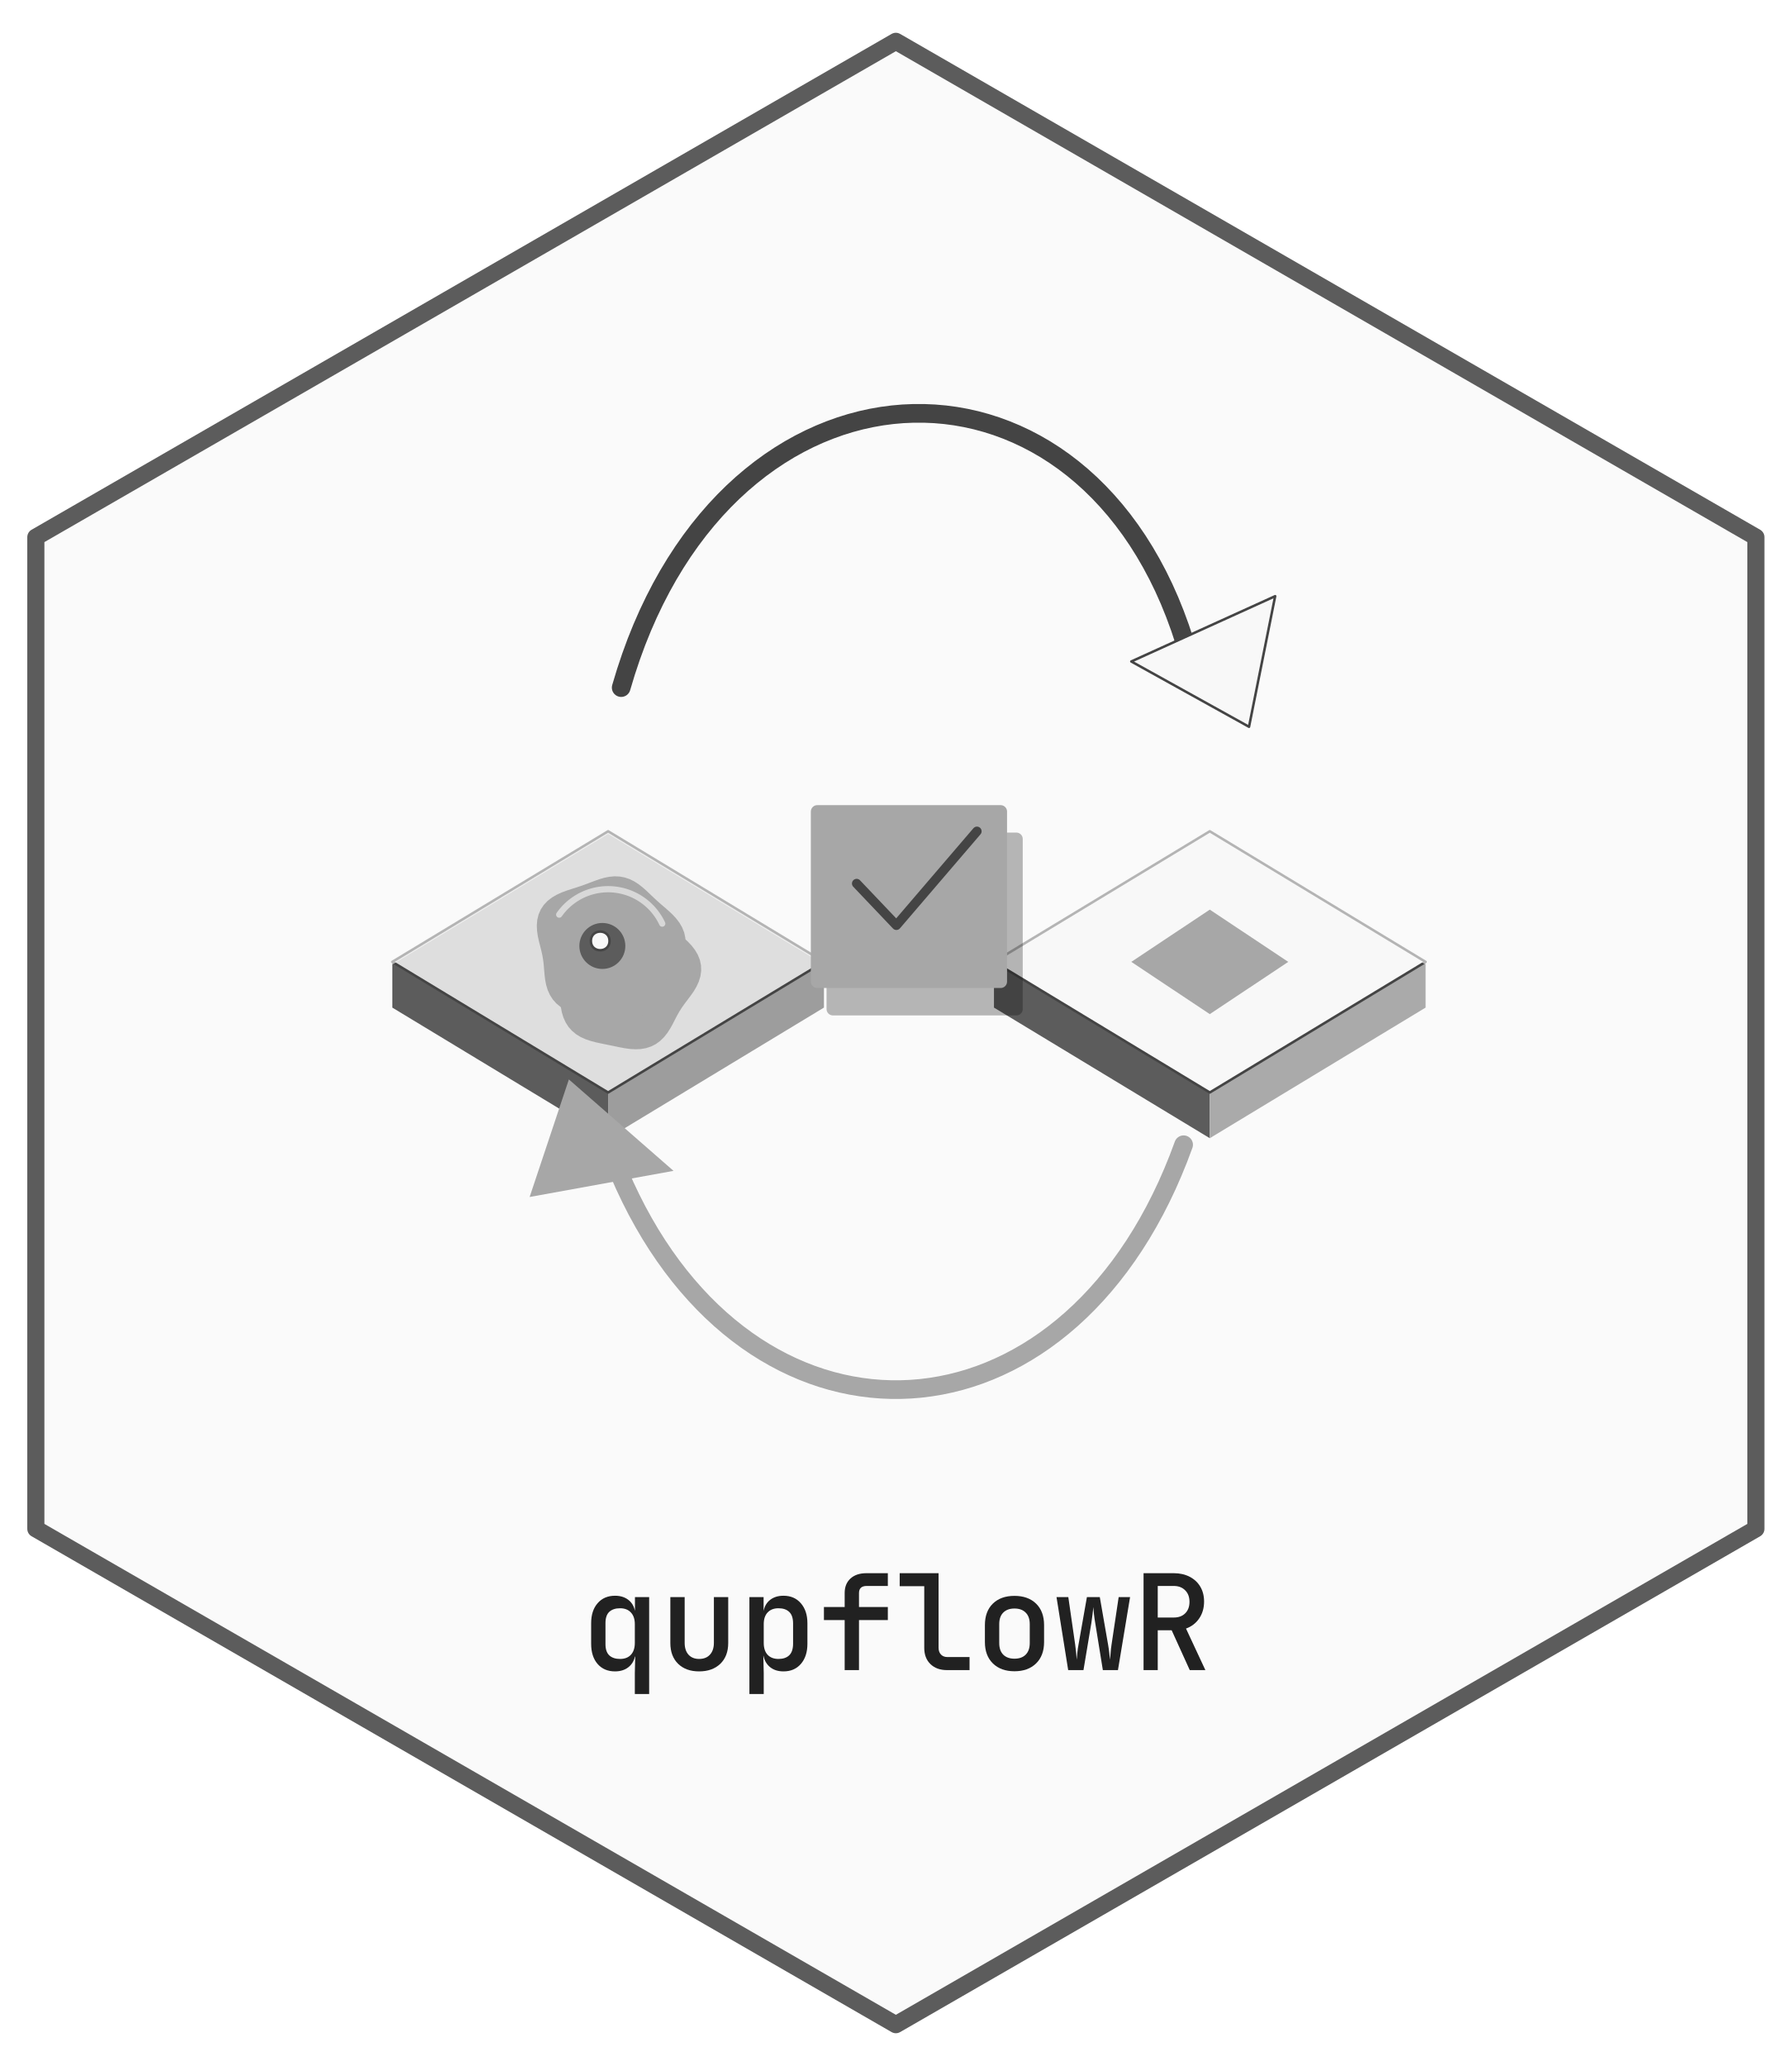
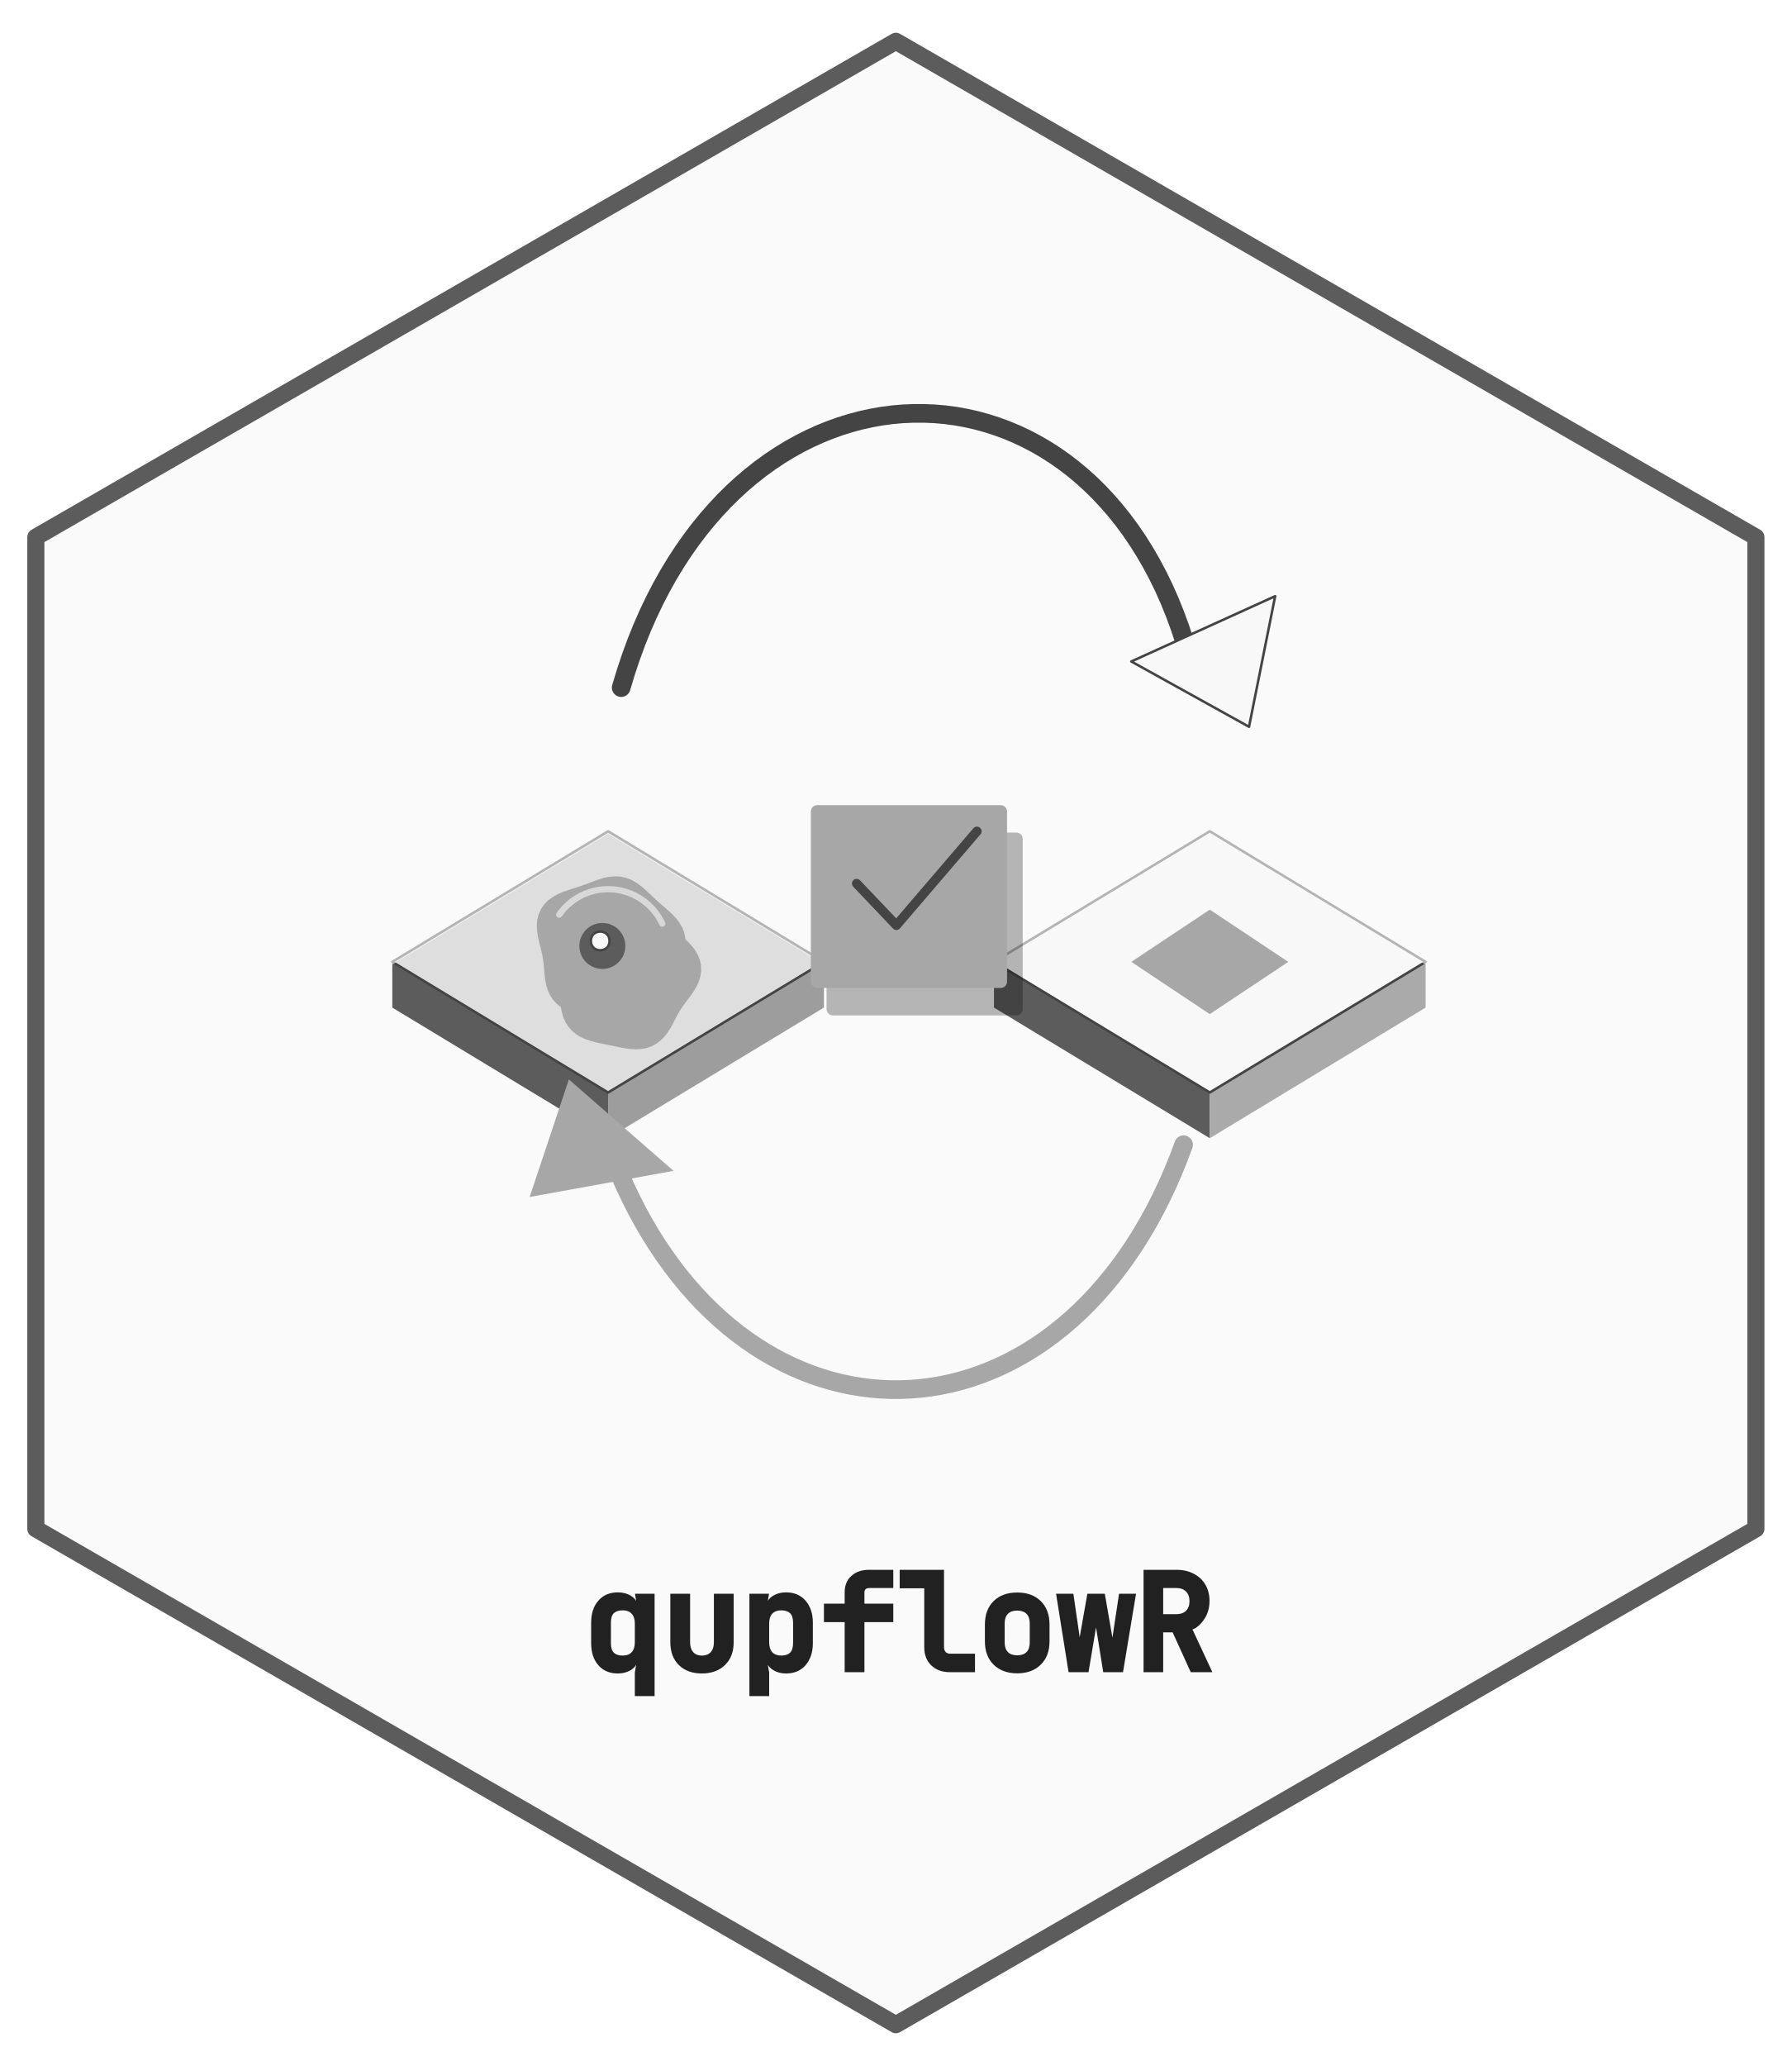
- <svg xmlns="http://www.w3.org/2000/svg" xmlns:xlink="http://www.w3.org/1999/xlink" width="432pt" height="498pt" viewBox="0 0 432 498">
+ <svg xmlns="http://www.w3.org/2000/svg" xmlns:xlink="http://www.w3.org/1999/xlink" width="432" height="498" viewBox="0 0 432 498">
  <defs>
    <g>
      <g id="glyph-0-0">
-         <path d="M 13.062 5.766 L 13.062 0.734 L 13.156 -3.266 L 13.094 -3.266 C 12.832 -2.148 12.281 -1.273 11.438 -0.641 C 10.594 -0.004 9.539 0.312 8.281 0.312 C 6.531 0.312 5.133 -0.281 4.094 -1.469 C 3.051 -2.664 2.531 -4.289 2.531 -6.344 L 2.531 -11.297 C 2.531 -13.328 3.051 -14.938 4.094 -16.125 C 5.133 -17.32 6.531 -17.922 8.281 -17.922 C 9.562 -17.922 10.625 -17.598 11.469 -16.953 C 12.312 -16.316 12.852 -15.422 13.094 -14.266 L 13.094 -17.594 L 16.516 -17.594 L 16.516 5.766 Z M 9.5 -2.688 C 10.613 -2.688 11.484 -3.02 12.109 -3.688 C 12.742 -4.363 13.062 -5.32 13.062 -6.562 L 13.062 -11.078 C 13.062 -12.285 12.742 -13.223 12.109 -13.891 C 11.484 -14.566 10.613 -14.906 9.5 -14.906 C 8.395 -14.906 7.531 -14.617 6.906 -14.047 C 6.289 -13.473 5.984 -12.566 5.984 -11.328 L 5.984 -6.266 C 5.984 -5.035 6.289 -4.129 6.906 -3.547 C 7.531 -2.973 8.395 -2.688 9.5 -2.688 Z M 9.5 -2.688 " />
+         <path d="M 13.062 5.766 L 13.062 0.078 L 13.75 -3.859 L 13.812 -3.844 C 13.895 -2.531 13.453 -1.508 12.484 -0.781 C 11.523 -0.051 10.344 0.312 8.938 0.312 C 6.988 0.312 5.43 -0.348 4.266 -1.672 C 3.109 -3.004 2.531 -4.781 2.531 -7 L 2.531 -11.953 C 2.531 -14.148 3.109 -15.91 4.266 -17.234 C 5.43 -18.566 6.988 -19.234 8.938 -19.234 C 10.363 -19.234 11.562 -18.863 12.531 -18.125 C 13.5 -17.395 13.906 -16.328 13.75 -14.922 L 13.094 -18.906 L 17.828 -18.906 L 17.828 5.766 Z M 10.156 -4 C 11.082 -4 11.797 -4.27 12.297 -4.812 C 12.805 -5.352 13.062 -6.156 13.062 -7.219 L 13.062 -11.734 C 13.062 -12.766 12.805 -13.551 12.297 -14.094 C 11.797 -14.633 11.082 -14.906 10.156 -14.906 C 9.219 -14.906 8.504 -14.68 8.016 -14.234 C 7.535 -13.785 7.297 -13.035 7.297 -11.984 L 7.297 -6.922 C 7.297 -5.879 7.539 -5.129 8.031 -4.672 C 8.52 -4.223 9.227 -4 10.156 -4 Z M 10.156 -4 " />
      </g>
      <g id="glyph-0-1">
-         <path d="M 9.562 0.312 C 7.438 0.312 5.75 -0.297 4.5 -1.516 C 3.25 -2.742 2.625 -4.414 2.625 -6.531 L 2.625 -17.594 L 6.078 -17.594 L 6.078 -6.562 C 6.078 -5.363 6.383 -4.414 7 -3.719 C 7.625 -3.031 8.477 -2.688 9.562 -2.688 C 10.676 -2.688 11.547 -3.031 12.172 -3.719 C 12.805 -4.414 13.125 -5.363 13.125 -6.562 L 13.125 -17.594 L 16.578 -17.594 L 16.578 -6.531 C 16.578 -4.414 15.941 -2.742 14.672 -1.516 C 13.398 -0.297 11.695 0.312 9.562 0.312 Z M 9.562 0.312 " />
+         <path d="M 10.219 0.312 C 7.914 0.312 6.07 -0.359 4.688 -1.703 C 3.312 -3.055 2.625 -4.883 2.625 -7.188 L 2.625 -18.906 L 7.391 -18.906 L 7.391 -7.219 C 7.391 -6.188 7.641 -5.391 8.141 -4.828 C 8.641 -4.273 9.332 -4 10.219 -4 C 11.133 -4 11.848 -4.273 12.359 -4.828 C 12.867 -5.391 13.125 -6.188 13.125 -7.219 L 13.125 -18.906 L 17.891 -18.906 L 17.891 -7.188 C 17.891 -4.883 17.188 -3.055 15.781 -1.703 C 14.383 -0.359 12.531 0.312 10.219 0.312 Z M 10.219 0.312 " />
      </g>
      <g id="glyph-0-2">
-         <path d="M 2.688 5.766 L 2.688 -17.594 L 6.109 -17.594 L 6.109 -14.266 C 6.348 -15.422 6.883 -16.316 7.719 -16.953 C 8.562 -17.598 9.625 -17.922 10.906 -17.922 C 12.656 -17.922 14.051 -17.316 15.094 -16.109 C 16.145 -14.898 16.672 -13.297 16.672 -11.297 L 16.672 -6.344 C 16.672 -4.312 16.145 -2.691 15.094 -1.484 C 14.051 -0.285 12.656 0.312 10.906 0.312 C 9.625 0.312 8.555 -0.02 7.703 -0.688 C 6.859 -1.363 6.316 -2.285 6.078 -3.453 L 6.047 -3.453 L 6.141 0.734 L 6.141 5.766 Z M 9.703 -2.688 C 10.805 -2.688 11.664 -2.977 12.281 -3.562 C 12.906 -4.156 13.219 -5.102 13.219 -6.406 L 13.219 -11.234 C 13.219 -12.516 12.906 -13.445 12.281 -14.031 C 11.664 -14.613 10.805 -14.906 9.703 -14.906 C 8.586 -14.906 7.711 -14.566 7.078 -13.891 C 6.453 -13.223 6.141 -12.285 6.141 -11.078 L 6.141 -6.562 C 6.141 -5.32 6.453 -4.363 7.078 -3.688 C 7.711 -3.02 8.586 -2.688 9.703 -2.688 Z M 9.703 -2.688 " />
+         <path d="M 2.688 5.766 L 2.688 -18.906 L 7.422 -18.906 L 6.766 -14.922 C 6.609 -16.328 7.008 -17.395 7.969 -18.125 C 8.938 -18.863 10.133 -19.234 11.562 -19.234 C 13.508 -19.234 15.066 -18.562 16.234 -17.219 C 17.398 -15.875 17.984 -14.117 17.984 -11.953 L 17.984 -7 C 17.984 -4.801 17.398 -3.031 16.234 -1.688 C 15.066 -0.352 13.508 0.312 11.562 0.312 C 10.125 0.312 8.922 -0.07 7.953 -0.844 C 6.984 -1.613 6.566 -2.691 6.703 -4.078 L 6.734 -4.078 L 7.453 0.078 L 7.453 5.766 Z M 10.359 -4 C 11.285 -4 11.992 -4.227 12.484 -4.688 C 12.973 -5.156 13.219 -5.945 13.219 -7.062 L 13.219 -11.891 C 13.219 -12.984 12.973 -13.758 12.484 -14.219 C 11.992 -14.676 11.285 -14.906 10.359 -14.906 C 9.43 -14.906 8.711 -14.633 8.203 -14.094 C 7.703 -13.551 7.453 -12.766 7.453 -11.734 L 7.453 -7.219 C 7.453 -6.156 7.703 -5.352 8.203 -4.812 C 8.711 -4.27 9.43 -4 10.359 -4 Z M 10.359 -4 " />
      </g>
      <g id="glyph-0-3">
-         <path d="M 6.656 0 L 6.656 -12.062 L 1.656 -12.062 L 1.656 -15.203 L 6.656 -15.203 L 6.656 -18.594 C 6.656 -20.062 7.125 -21.223 8.062 -22.078 C 9 -22.93 10.281 -23.359 11.906 -23.359 L 17.062 -23.359 L 17.062 -20.281 L 11.969 -20.281 C 10.727 -20.281 10.109 -19.707 10.109 -18.562 L 10.109 -15.203 L 17.062 -15.203 L 17.062 -12.062 L 10.109 -12.062 L 10.109 0 Z M 6.656 0 " />
+         <path d="M 6.656 0 L 6.656 -12.062 L 1.656 -12.062 L 1.656 -16.516 L 6.656 -16.516 L 6.656 -19.25 C 6.656 -20.914 7.191 -22.234 8.266 -23.203 C 9.336 -24.18 10.77 -24.672 12.562 -24.672 L 18.375 -24.672 L 18.375 -20.281 L 12.625 -20.281 C 11.82 -20.281 11.422 -19.926 11.422 -19.219 L 11.422 -16.516 L 18.375 -16.516 L 18.375 -12.062 L 11.422 -12.062 L 11.422 0 Z M 6.656 0 " />
      </g>
      <g id="glyph-0-4">
-         <path d="M 12.312 0 C 10.656 0 9.328 -0.484 8.328 -1.453 C 7.336 -2.422 6.844 -3.719 6.844 -5.344 L 6.844 -20.219 L 0.922 -20.219 L 0.922 -23.359 L 10.297 -23.359 L 10.297 -5.406 C 10.297 -4.707 10.488 -4.156 10.875 -3.75 C 11.258 -3.344 11.785 -3.141 12.453 -3.141 L 17.766 -3.141 L 17.766 0 Z M 12.312 0 " />
+         <path d="M 12.969 0 C 11.133 0 9.656 -0.547 8.531 -1.641 C 7.406 -2.734 6.844 -4.188 6.844 -6 L 6.844 -20.219 L 0.922 -20.219 L 0.922 -24.672 L 11.609 -24.672 L 11.609 -6.062 C 11.609 -5.539 11.738 -5.141 12 -4.859 C 12.258 -4.586 12.629 -4.453 13.109 -4.453 L 19.078 -4.453 L 19.078 0 Z M 12.969 0 " />
      </g>
      <g id="glyph-0-5">
-         <path d="M 9.594 0.281 C 7.426 0.281 5.695 -0.344 4.406 -1.594 C 3.113 -2.852 2.469 -4.57 2.469 -6.75 L 2.469 -10.844 C 2.469 -13.039 3.102 -14.766 4.375 -16.016 C 5.656 -17.266 7.395 -17.891 9.594 -17.891 C 11.789 -17.891 13.531 -17.266 14.812 -16.016 C 16.094 -14.766 16.734 -13.039 16.734 -10.844 L 16.734 -6.75 C 16.734 -4.57 16.086 -2.852 14.797 -1.594 C 13.504 -0.344 11.77 0.281 9.594 0.281 Z M 9.594 -2.75 C 10.75 -2.75 11.648 -3.07 12.297 -3.719 C 12.953 -4.375 13.281 -5.312 13.281 -6.531 L 13.281 -11.078 C 13.281 -12.285 12.953 -13.211 12.297 -13.859 C 11.648 -14.516 10.75 -14.844 9.594 -14.844 C 8.445 -14.844 7.547 -14.516 6.891 -13.859 C 6.242 -13.211 5.922 -12.285 5.922 -11.078 L 5.922 -6.531 C 5.922 -5.312 6.242 -4.375 6.891 -3.719 C 7.547 -3.07 8.445 -2.75 9.594 -2.75 Z M 9.594 -2.75 " />
+         <path d="M 10.25 0.281 C 7.906 0.281 6.02 -0.406 4.594 -1.781 C 3.176 -3.164 2.469 -5.039 2.469 -7.406 L 2.469 -11.5 C 2.469 -13.883 3.172 -15.766 4.578 -17.141 C 5.984 -18.516 7.875 -19.203 10.25 -19.203 C 12.625 -19.203 14.516 -18.516 15.922 -17.141 C 17.336 -15.766 18.047 -13.883 18.047 -11.5 L 18.047 -7.406 C 18.047 -5.039 17.332 -3.164 15.906 -1.781 C 14.488 -0.406 12.602 0.281 10.25 0.281 Z M 10.25 -4.062 C 11.227 -4.062 11.977 -4.32 12.5 -4.844 C 13.02 -5.363 13.281 -6.145 13.281 -7.188 L 13.281 -11.734 C 13.281 -12.766 13.02 -13.539 12.5 -14.062 C 11.977 -14.582 11.227 -14.844 10.25 -14.844 C 9.281 -14.844 8.535 -14.582 8.016 -14.062 C 7.492 -13.539 7.234 -12.766 7.234 -11.734 L 7.234 -7.188 C 7.234 -6.145 7.492 -5.363 8.016 -4.844 C 8.535 -4.32 9.281 -4.062 10.25 -4.062 Z M 10.25 -4.062 " />
      </g>
      <g id="glyph-0-6">
-         <path d="M 3.547 0 L 0.734 -17.594 L 3.578 -17.594 L 5.25 -6.016 C 5.332 -5.441 5.406 -4.816 5.469 -4.141 C 5.531 -3.473 5.57 -2.926 5.594 -2.5 C 5.633 -2.926 5.688 -3.473 5.75 -4.141 C 5.82 -4.816 5.91 -5.441 6.016 -6.016 L 8.062 -17.594 L 11.172 -17.594 L 13.188 -6.016 C 13.289 -5.441 13.379 -4.816 13.453 -4.141 C 13.523 -3.473 13.582 -2.926 13.625 -2.5 C 13.676 -2.926 13.727 -3.473 13.781 -4.141 C 13.832 -4.816 13.898 -5.441 13.984 -6.016 L 15.719 -17.594 L 18.469 -17.594 L 15.547 0 L 11.906 0 L 10.047 -11.484 C 9.941 -12.086 9.848 -12.75 9.766 -13.469 C 9.691 -14.195 9.633 -14.773 9.594 -15.203 C 9.57 -14.773 9.516 -14.195 9.422 -13.469 C 9.328 -12.75 9.238 -12.086 9.156 -11.484 L 7.234 0 Z M 3.547 0 " />
+         <path d="M 3.641 0 L 0.625 -18.906 L 4.797 -18.906 L 6.562 -6.766 C 6.645 -6.18 6.719 -5.547 6.781 -4.859 C 6.844 -4.18 6.664 -3.613 6.25 -3.156 C 5.852 -3.625 5.688 -4.195 5.75 -4.875 C 5.82 -5.562 5.914 -6.195 6.031 -6.781 L 8.172 -18.906 L 12.375 -18.906 L 14.484 -6.781 C 14.598 -6.195 14.691 -5.562 14.766 -4.875 C 14.836 -4.195 14.676 -3.625 14.281 -3.156 C 13.895 -3.625 13.727 -4.195 13.781 -4.875 C 13.832 -5.551 13.898 -6.18 13.984 -6.766 L 15.812 -18.906 L 19.906 -18.906 L 16.766 0 L 12 0 L 10.062 -12.031 C 9.945 -12.645 9.848 -13.316 9.766 -14.047 C 9.691 -14.785 9.852 -15.391 10.25 -15.859 C 10.664 -15.391 10.828 -14.785 10.734 -14.047 C 10.641 -13.316 10.551 -12.648 10.469 -12.047 L 8.453 0 Z M 3.641 0 " />
      </g>
      <g id="glyph-0-7">
-         <path d="M 2.719 0 L 2.719 -23.359 L 10.016 -23.359 C 11.461 -23.359 12.734 -23.07 13.828 -22.5 C 14.93 -21.938 15.785 -21.145 16.391 -20.125 C 17.004 -19.102 17.312 -17.898 17.312 -16.516 C 17.312 -14.953 16.914 -13.594 16.125 -12.438 C 15.332 -11.289 14.273 -10.484 12.953 -10.016 L 17.625 0 L 13.859 0 L 9.5 -9.594 L 6.141 -9.594 L 6.141 0 Z M 6.141 -12.672 L 10.016 -12.672 C 11.172 -12.672 12.086 -13.008 12.766 -13.688 C 13.453 -14.375 13.797 -15.297 13.797 -16.453 C 13.797 -17.617 13.445 -18.547 12.75 -19.234 C 12.062 -19.93 11.148 -20.281 10.016 -20.281 L 6.141 -20.281 Z M 6.141 -12.672 " />
+         <path d="M 2.719 0 L 2.719 -24.672 L 10.672 -24.672 C 12.223 -24.672 13.598 -24.359 14.797 -23.734 C 16.004 -23.117 16.941 -22.25 17.609 -21.125 C 18.285 -20 18.625 -18.68 18.625 -17.172 C 18.625 -15.473 18.188 -13.988 17.312 -12.719 C 16.445 -11.457 15.516 -10.648 14.516 -10.297 L 19.312 0 L 14.094 0 L 9.734 -9.594 L 7.453 -9.594 L 7.453 0 Z M 7.453 -13.984 L 10.672 -13.984 C 11.648 -13.984 12.414 -14.258 12.969 -14.812 C 13.52 -15.363 13.797 -16.129 13.797 -17.109 C 13.797 -18.098 13.516 -18.875 12.953 -19.438 C 12.391 -20 11.629 -20.281 10.672 -20.281 L 7.453 -20.281 Z M 7.453 -13.984 " />
      </g>
    </g>
  </defs>
  <path fill-rule="nonzero" fill="rgb(98.039%, 98.039%, 98.039%)" fill-opacity="1" stroke-width="4.125" stroke-linecap="round" stroke-linejoin="round" stroke="rgb(36.078%, 36.078%, 36.078%)" stroke-opacity="1" stroke-miterlimit="10" d="M 216 9.961 L 423.359 129.48 L 423.359 368.52 L 216 488.039 L 8.641 368.52 L 8.641 129.48 Z M 216 9.961 " />
  <path fill-rule="nonzero" fill="rgb(36.078%, 36.078%, 36.078%)" fill-opacity="1" d="M 94.586 231.855 L 146.621 263.34 L 146.621 274.359 L 94.586 242.875 Z M 94.586 231.855 " />
  <path fill-rule="nonzero" fill="rgb(61.569%, 61.569%, 61.569%)" fill-opacity="1" d="M 146.621 263.34 L 198.656 231.855 L 198.656 242.875 L 146.621 274.359 Z M 146.621 263.34 " />
  <path fill-rule="nonzero" fill="rgb(87.059%, 87.059%, 87.059%)" fill-opacity="1" stroke-width="0.6" stroke-linecap="round" stroke-linejoin="round" stroke="rgb(26.667%, 26.667%, 26.667%)" stroke-opacity="1" stroke-miterlimit="10" d="M 94.586 231.855 L 146.621 200.375 L 198.656 231.855 L 146.621 263.34 Z M 94.586 231.855 " />
  <path fill="none" stroke-width="1.125" stroke-linecap="round" stroke-linejoin="round" stroke="rgb(97.255%, 97.255%, 97.255%)" stroke-opacity="0.62" stroke-miterlimit="10" d="M 94.586 231.855 L 146.621 200.375 L 198.656 231.855 " />
  <path fill-rule="nonzero" fill="rgb(1.961%, 1.961%, 1.961%)" fill-opacity="0.251" d="M 168.879 235.32 L 169.062 234.004 L 169.016 232.68 L 168.742 231.383 L 168.25 230.152 L 167.578 229.004 L 166.77 227.953 L 165.875 227 L 164.941 226.125 L 164.008 225.309 L 163.094 224.52 L 162.211 223.742 L 161.355 222.949 L 160.508 222.137 L 159.641 221.32 L 158.734 220.516 L 157.77 219.754 L 156.727 219.082 L 155.609 218.527 L 154.426 218.125 L 153.199 217.898 L 151.953 217.844 L 150.711 217.949 L 149.496 218.191 L 148.316 218.535 L 147.18 218.934 L 146.07 219.355 L 144.977 219.77 L 143.879 220.16 L 142.758 220.531 L 141.605 220.895 L 140.418 221.285 L 139.211 221.734 L 138.016 222.277 L 136.867 222.949 L 135.816 223.766 L 134.902 224.73 L 134.168 225.832 L 133.641 227.051 L 133.324 228.344 L 133.211 229.676 L 133.27 231.004 L 133.465 232.305 L 133.738 233.551 L 134.043 234.742 L 134.332 235.887 L 134.574 237 L 134.758 238.105 L 134.883 239.23 L 134.98 240.383 L 135.082 241.578 L 135.23 242.805 L 135.473 244.043 L 135.844 245.266 L 136.371 246.438 L 137.059 247.516 L 137.91 248.473 L 138.895 249.293 L 139.984 249.961 L 141.148 250.488 L 142.348 250.898 L 143.559 251.223 L 144.762 251.488 L 145.949 251.73 L 147.125 251.973 L 148.305 252.215 L 149.496 252.461 L 150.711 252.684 L 151.957 252.852 L 153.23 252.926 L 154.512 252.867 L 155.773 252.648 L 156.996 252.246 L 158.137 251.664 L 159.176 250.906 L 160.094 250.008 L 160.891 249.008 L 161.578 247.945 L 162.18 246.867 L 162.727 245.805 L 163.258 244.781 L 163.812 243.801 L 164.418 242.855 L 165.078 241.926 L 165.793 240.98 L 166.535 239.992 L 167.27 238.941 L 167.938 237.809 L 168.492 236.598 Z M 168.879 235.32 " />
  <path fill-rule="nonzero" fill="rgb(65.49%, 65.49%, 65.49%)" fill-opacity="1" d="M 165.098 228.707 L 165.277 227.391 L 165.234 226.066 L 164.957 224.773 L 164.465 223.539 L 163.793 222.391 L 162.988 221.34 L 162.094 220.387 L 161.156 219.512 L 160.223 218.695 L 159.309 217.91 L 158.426 217.129 L 157.57 216.336 L 156.723 215.527 L 155.859 214.707 L 154.953 213.902 L 153.984 213.145 L 152.941 212.469 L 151.824 211.914 L 150.645 211.516 L 149.418 211.285 L 148.168 211.23 L 146.93 211.34 L 145.711 211.582 L 144.531 211.922 L 143.395 212.324 L 142.285 212.742 L 141.191 213.156 L 140.094 213.551 L 138.973 213.918 L 137.82 214.285 L 136.633 214.672 L 135.426 215.121 L 134.23 215.668 L 133.086 216.336 L 132.031 217.152 L 131.117 218.117 L 130.383 219.223 L 129.855 220.438 L 129.539 221.734 L 129.426 223.062 L 129.488 224.395 L 129.68 225.691 L 129.953 226.941 L 130.258 228.133 L 130.547 229.273 L 130.789 230.387 L 130.973 231.496 L 131.102 232.617 L 131.195 233.773 L 131.297 234.965 L 131.445 236.191 L 131.688 237.434 L 132.059 238.656 L 132.586 239.824 L 133.277 240.906 L 134.125 241.863 L 135.109 242.68 L 136.203 243.348 L 137.363 243.879 L 138.566 244.289 L 139.773 244.609 L 140.977 244.879 L 142.164 245.121 L 143.34 245.359 L 144.52 245.605 L 145.711 245.848 L 146.93 246.07 L 148.176 246.238 L 149.445 246.312 L 150.727 246.258 L 151.992 246.039 L 153.211 245.637 L 154.352 245.051 L 155.391 244.293 L 156.312 243.395 L 157.109 242.395 L 157.793 241.336 L 158.395 240.258 L 158.941 239.195 L 159.473 238.172 L 160.031 237.191 L 160.633 236.246 L 161.293 235.312 L 162.008 234.367 L 162.754 233.383 L 163.484 232.328 L 164.156 231.195 L 164.707 229.984 Z M 165.098 228.707 " />
  <path fill="none" stroke-width="1.5" stroke-linecap="round" stroke-linejoin="round" stroke="rgb(97.255%, 97.255%, 97.255%)" stroke-opacity="0.6" stroke-miterlimit="10" d="M 159.668 222.633 L 159.504 222.293 L 159.328 221.953 L 159.145 221.617 L 158.949 221.289 L 158.75 220.965 L 158.539 220.648 L 158.32 220.336 L 158.094 220.027 L 157.859 219.727 L 157.617 219.434 L 157.367 219.145 L 157.109 218.863 L 156.844 218.59 L 156.574 218.324 L 156.293 218.062 L 156.008 217.812 L 155.715 217.566 L 155.418 217.332 L 155.109 217.102 L 154.801 216.883 L 154.484 216.668 L 154.16 216.465 L 153.832 216.27 L 153.5 216.082 L 153.164 215.906 L 152.82 215.738 L 152.473 215.578 L 152.121 215.426 L 151.77 215.285 L 151.41 215.156 L 151.047 215.031 L 150.684 214.922 L 150.316 214.816 L 149.945 214.727 L 149.574 214.641 L 149.199 214.57 L 148.824 214.504 L 148.445 214.453 L 148.066 214.41 L 147.684 214.375 L 147.305 214.352 L 146.922 214.34 L 146.543 214.336 L 146.16 214.344 L 145.777 214.359 L 145.398 214.387 L 145.02 214.426 L 144.641 214.473 L 144.262 214.531 L 143.887 214.598 L 143.512 214.676 L 143.141 214.762 L 142.773 214.859 L 142.406 214.965 L 142.043 215.082 L 141.684 215.207 L 141.324 215.344 L 140.973 215.488 L 140.625 215.645 L 140.277 215.805 L 139.938 215.977 L 139.602 216.16 L 139.273 216.352 L 138.945 216.547 L 138.625 216.758 L 138.312 216.973 L 138.004 217.195 L 137.699 217.43 L 137.402 217.668 L 137.113 217.914 L 136.832 218.172 L 136.555 218.434 L 136.285 218.703 L 136.023 218.98 L 135.77 219.266 L 135.52 219.555 L 135.281 219.852 L 135.051 220.156 L 134.828 220.465 " />
  <path fill-rule="nonzero" fill="rgb(36.078%, 36.078%, 36.078%)" fill-opacity="1" d="M 150.773 228.016 C 150.773 231.074 148.293 233.559 145.234 233.559 C 142.172 233.559 139.691 231.074 139.691 228.016 C 139.691 224.957 142.172 222.477 145.234 222.477 C 148.293 222.477 150.773 224.957 150.773 228.016 " />
  <path fill-rule="nonzero" fill="rgb(97.255%, 97.255%, 97.255%)" fill-opacity="1" stroke-width="0.6" stroke-linecap="round" stroke-linejoin="round" stroke="rgb(26.667%, 26.667%, 26.667%)" stroke-opacity="1" stroke-miterlimit="10" d="M 146.965 226.805 C 146.965 229.805 142.461 229.805 142.461 226.805 C 142.461 223.801 146.965 223.801 146.965 226.805 " />
  <path fill-rule="nonzero" fill="rgb(36.078%, 36.078%, 36.078%)" fill-opacity="1" d="M 239.652 231.855 L 291.688 263.34 L 291.688 274.359 L 239.652 242.875 Z M 239.652 231.855 " />
  <path fill-rule="nonzero" fill="rgb(66.667%, 66.667%, 66.667%)" fill-opacity="1" d="M 291.688 263.34 L 343.723 231.855 L 343.723 242.875 L 291.688 274.359 Z M 291.688 263.34 " />
  <path fill-rule="nonzero" fill="rgb(97.255%, 97.255%, 97.255%)" fill-opacity="1" stroke-width="0.6" stroke-linecap="round" stroke-linejoin="round" stroke="rgb(26.667%, 26.667%, 26.667%)" stroke-opacity="1" stroke-miterlimit="10" d="M 239.652 231.855 L 291.688 200.375 L 343.723 231.855 L 291.688 263.34 Z M 239.652 231.855 " />
  <path fill="none" stroke-width="1.125" stroke-linecap="round" stroke-linejoin="round" stroke="rgb(97.255%, 97.255%, 97.255%)" stroke-opacity="0.62" stroke-miterlimit="10" d="M 239.652 231.855 L 291.688 200.375 L 343.723 231.855 " />
  <path fill-rule="nonzero" fill="rgb(65.49%, 65.49%, 65.49%)" fill-opacity="1" d="M 272.766 231.855 L 291.688 219.262 L 310.609 231.855 L 291.688 244.449 Z M 272.766 231.855 " />
  <path fill="none" stroke-width="4.5" stroke-linecap="round" stroke-linejoin="round" stroke="rgb(26.667%, 26.667%, 26.667%)" stroke-opacity="1" stroke-miterlimit="10" d="M 149.773 165.742 L 150.914 161.965 L 152.141 158.297 L 153.445 154.742 L 154.832 151.301 L 156.297 147.965 L 157.836 144.746 L 159.445 141.633 L 161.121 138.633 L 162.867 135.746 L 164.672 132.969 L 166.543 130.301 L 168.469 127.746 L 170.453 125.305 L 172.488 122.969 L 174.574 120.75 L 176.707 118.637 L 178.887 116.637 L 181.109 114.75 L 183.367 112.973 L 185.668 111.305 L 188 109.75 L 190.363 108.305 L 192.758 106.973 L 195.176 105.75 L 197.621 104.641 L 200.086 103.641 L 202.57 102.75 L 205.066 101.973 L 207.582 101.305 L 210.105 100.75 L 212.637 100.305 L 215.172 99.973 L 217.711 99.75 L 220.25 99.641 L 222.785 99.641 L 225.316 99.75 L 227.84 99.973 L 230.355 100.305 L 232.852 100.75 L 235.336 101.305 L 237.801 101.973 L 240.246 102.75 L 242.664 103.641 L 245.059 104.641 L 247.422 105.75 L 249.754 106.973 L 252.055 108.305 L 254.312 109.75 L 256.535 111.305 L 258.715 112.973 L 260.848 114.75 L 262.934 116.637 L 264.969 118.637 L 266.953 120.75 L 268.879 122.969 L 270.75 125.305 L 272.555 127.746 L 274.301 130.301 L 275.977 132.969 L 277.586 135.746 L 279.125 138.633 L 280.59 141.633 L 281.977 144.746 L 283.281 147.965 L 284.508 151.301 L 285.648 154.742 L 286.699 158.297 L 287.664 161.965 L 288.531 165.742 " />
  <path fill-rule="nonzero" fill="rgb(97.255%, 97.255%, 97.255%)" fill-opacity="1" stroke-width="0.6" stroke-linecap="round" stroke-linejoin="round" stroke="rgb(26.667%, 26.667%, 26.667%)" stroke-opacity="1" stroke-miterlimit="10" d="M 272.766 159.445 L 301.148 175.188 L 307.453 143.703 Z M 272.766 159.445 " />
  <path fill="none" stroke-width="4.5" stroke-linecap="round" stroke-linejoin="round" stroke="rgb(65.49%, 65.49%, 65.49%)" stroke-opacity="1" stroke-miterlimit="10" d="M 285.379 275.934 L 284.113 279.305 L 282.777 282.578 L 281.383 285.754 L 279.922 288.828 L 278.406 291.805 L 276.828 294.68 L 275.199 297.457 L 273.512 300.137 L 271.773 302.715 L 269.988 305.195 L 268.152 307.574 L 266.27 309.855 L 264.344 312.039 L 262.379 314.121 L 260.371 316.105 L 258.324 317.992 L 256.242 319.777 L 254.125 321.461 L 251.977 323.051 L 249.797 324.539 L 247.59 325.926 L 245.355 327.215 L 243.098 328.406 L 240.816 329.496 L 238.516 330.488 L 236.195 331.383 L 233.859 332.176 L 231.508 332.871 L 229.145 333.465 L 226.77 333.961 L 224.383 334.359 L 221.992 334.656 L 219.598 334.855 L 217.199 334.953 L 214.801 334.953 L 212.402 334.855 L 210.008 334.656 L 207.617 334.359 L 205.23 333.961 L 202.855 333.465 L 200.492 332.871 L 198.141 332.176 L 195.805 331.383 L 193.484 330.488 L 191.184 329.496 L 188.902 328.406 L 186.645 327.215 L 184.41 325.926 L 182.203 324.539 L 180.023 323.051 L 177.875 321.461 L 175.758 319.777 L 173.676 317.992 L 171.629 316.105 L 169.621 314.121 L 167.656 312.039 L 165.73 309.855 L 163.848 307.574 L 162.012 305.195 L 160.227 302.715 L 158.488 300.137 L 156.801 297.457 L 155.172 294.68 L 153.594 291.805 L 152.078 288.828 L 150.617 285.754 L 149.223 282.578 L 147.887 279.305 L 146.621 275.934 " />
  <path fill-rule="nonzero" fill="rgb(65.49%, 65.49%, 65.49%)" fill-opacity="1" d="M 127.699 288.527 L 137.16 260.191 L 162.391 282.23 Z M 127.699 288.527 " />
  <path fill-rule="nonzero" fill="rgb(1.961%, 1.961%, 1.961%)" fill-opacity="0.278" d="M 200.828 244.766 L 245.047 244.766 L 244.984 244.766 L 245.234 244.754 L 245.477 244.703 L 245.707 244.617 L 245.922 244.492 L 246.117 244.336 L 246.281 244.148 L 246.414 243.938 L 246.512 243.711 L 246.57 243.469 L 246.59 243.223 L 246.59 202.23 L 246.57 201.984 L 246.512 201.742 L 246.414 201.516 L 246.281 201.305 L 246.117 201.117 L 245.922 200.961 L 245.707 200.836 L 245.477 200.75 L 245.234 200.699 L 245.047 200.688 L 200.828 200.688 L 201.016 200.699 L 200.766 200.688 L 200.52 200.719 L 200.281 200.789 L 200.059 200.895 L 199.852 201.035 L 199.676 201.207 L 199.523 201.406 L 199.41 201.625 L 199.332 201.863 L 199.289 202.105 L 199.285 202.23 L 199.285 243.223 L 199.289 243.098 L 199.289 243.348 L 199.332 243.59 L 199.41 243.828 L 199.523 244.047 L 199.676 244.246 L 199.852 244.418 L 200.059 244.559 L 200.281 244.664 L 200.52 244.734 L 200.766 244.766 Z M 200.828 244.766 " />
  <path fill-rule="nonzero" fill="rgb(65.49%, 65.49%, 65.49%)" fill-opacity="1" d="M 197.043 238.152 L 241.262 238.152 L 241.199 238.152 L 241.449 238.141 L 241.691 238.094 L 241.926 238.004 L 242.141 237.879 L 242.332 237.723 L 242.496 237.539 L 242.629 237.328 L 242.727 237.098 L 242.785 236.859 L 242.805 236.609 L 242.805 195.621 L 242.785 195.371 L 242.727 195.129 L 242.629 194.902 L 242.496 194.691 L 242.332 194.508 L 242.141 194.352 L 241.926 194.227 L 241.691 194.137 L 241.449 194.086 L 241.262 194.078 L 197.043 194.078 L 197.23 194.086 L 196.98 194.078 L 196.734 194.109 L 196.496 194.176 L 196.273 194.285 L 196.07 194.426 L 195.891 194.598 L 195.742 194.793 L 195.625 195.016 L 195.547 195.25 L 195.508 195.496 L 195.5 195.621 L 195.5 236.609 L 195.508 236.488 L 195.508 236.734 L 195.547 236.98 L 195.625 237.215 L 195.742 237.434 L 195.891 237.633 L 196.07 237.805 L 196.273 237.945 L 196.496 238.055 L 196.734 238.121 L 196.98 238.152 Z M 197.043 238.152 " />
  <path fill="none" stroke-width="2.25" stroke-linecap="round" stroke-linejoin="round" stroke="rgb(26.667%, 26.667%, 26.667%)" stroke-opacity="1" stroke-miterlimit="10" d="M 206.539 212.965 L 216.125 223.043 L 235.551 200.375 " />
  <g fill="rgb(12.941%, 12.941%, 12.941%)" fill-opacity="1">
-     <use xlink:href="#glyph-0-0" x="140" y="402.569" />
-     <use xlink:href="#glyph-0-1" x="159" y="402.569" />
-     <use xlink:href="#glyph-0-2" x="178" y="402.569" />
-     <use xlink:href="#glyph-0-3" x="197" y="402.569" />
-     <use xlink:href="#glyph-0-4" x="216" y="402.569" />
-     <use xlink:href="#glyph-0-5" x="235" y="402.569" />
-     <use xlink:href="#glyph-0-6" x="254" y="402.569" />
-     <use xlink:href="#glyph-0-7" x="273" y="402.569" />
+     <use xlink:href="#glyph-0-0" x="140" y="403.069" />
+     <use xlink:href="#glyph-0-1" x="159" y="403.069" />
+     <use xlink:href="#glyph-0-2" x="178" y="403.069" />
+     <use xlink:href="#glyph-0-3" x="197" y="403.069" />
+     <use xlink:href="#glyph-0-4" x="216" y="403.069" />
+     <use xlink:href="#glyph-0-5" x="235" y="403.069" />
+     <use xlink:href="#glyph-0-6" x="254" y="403.069" />
+     <use xlink:href="#glyph-0-7" x="273" y="403.069" />
  </g>
</svg>
